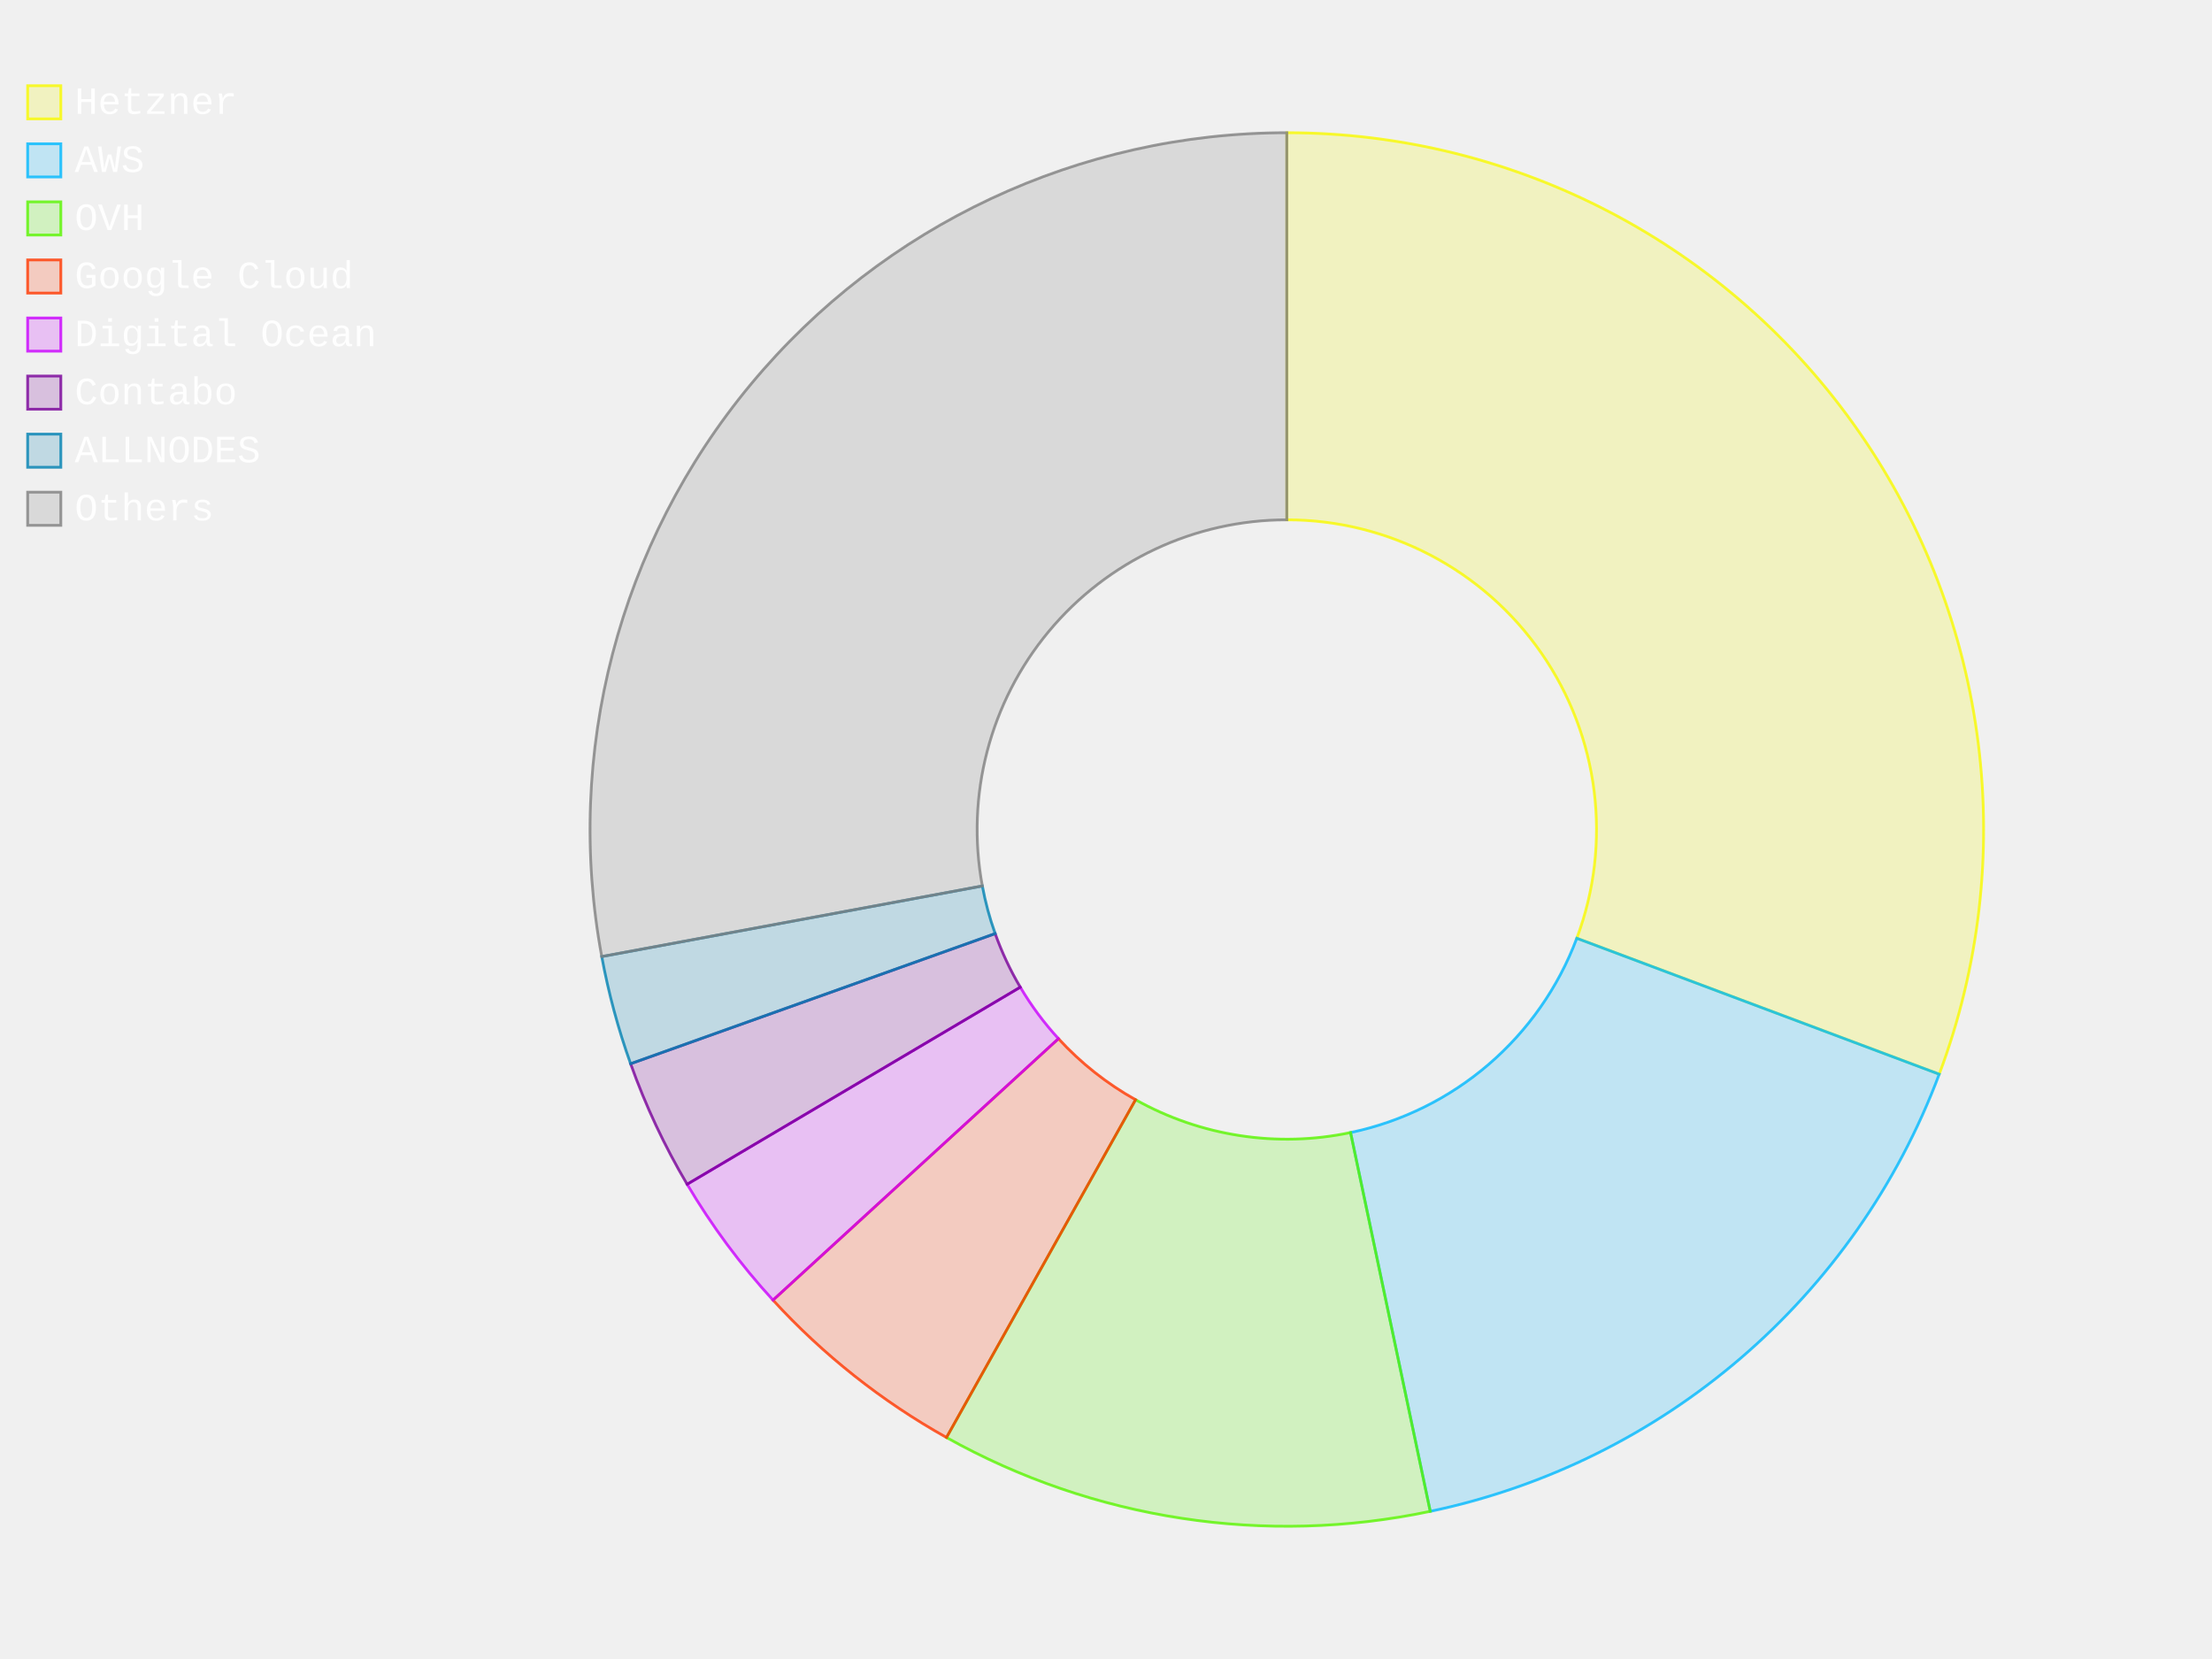
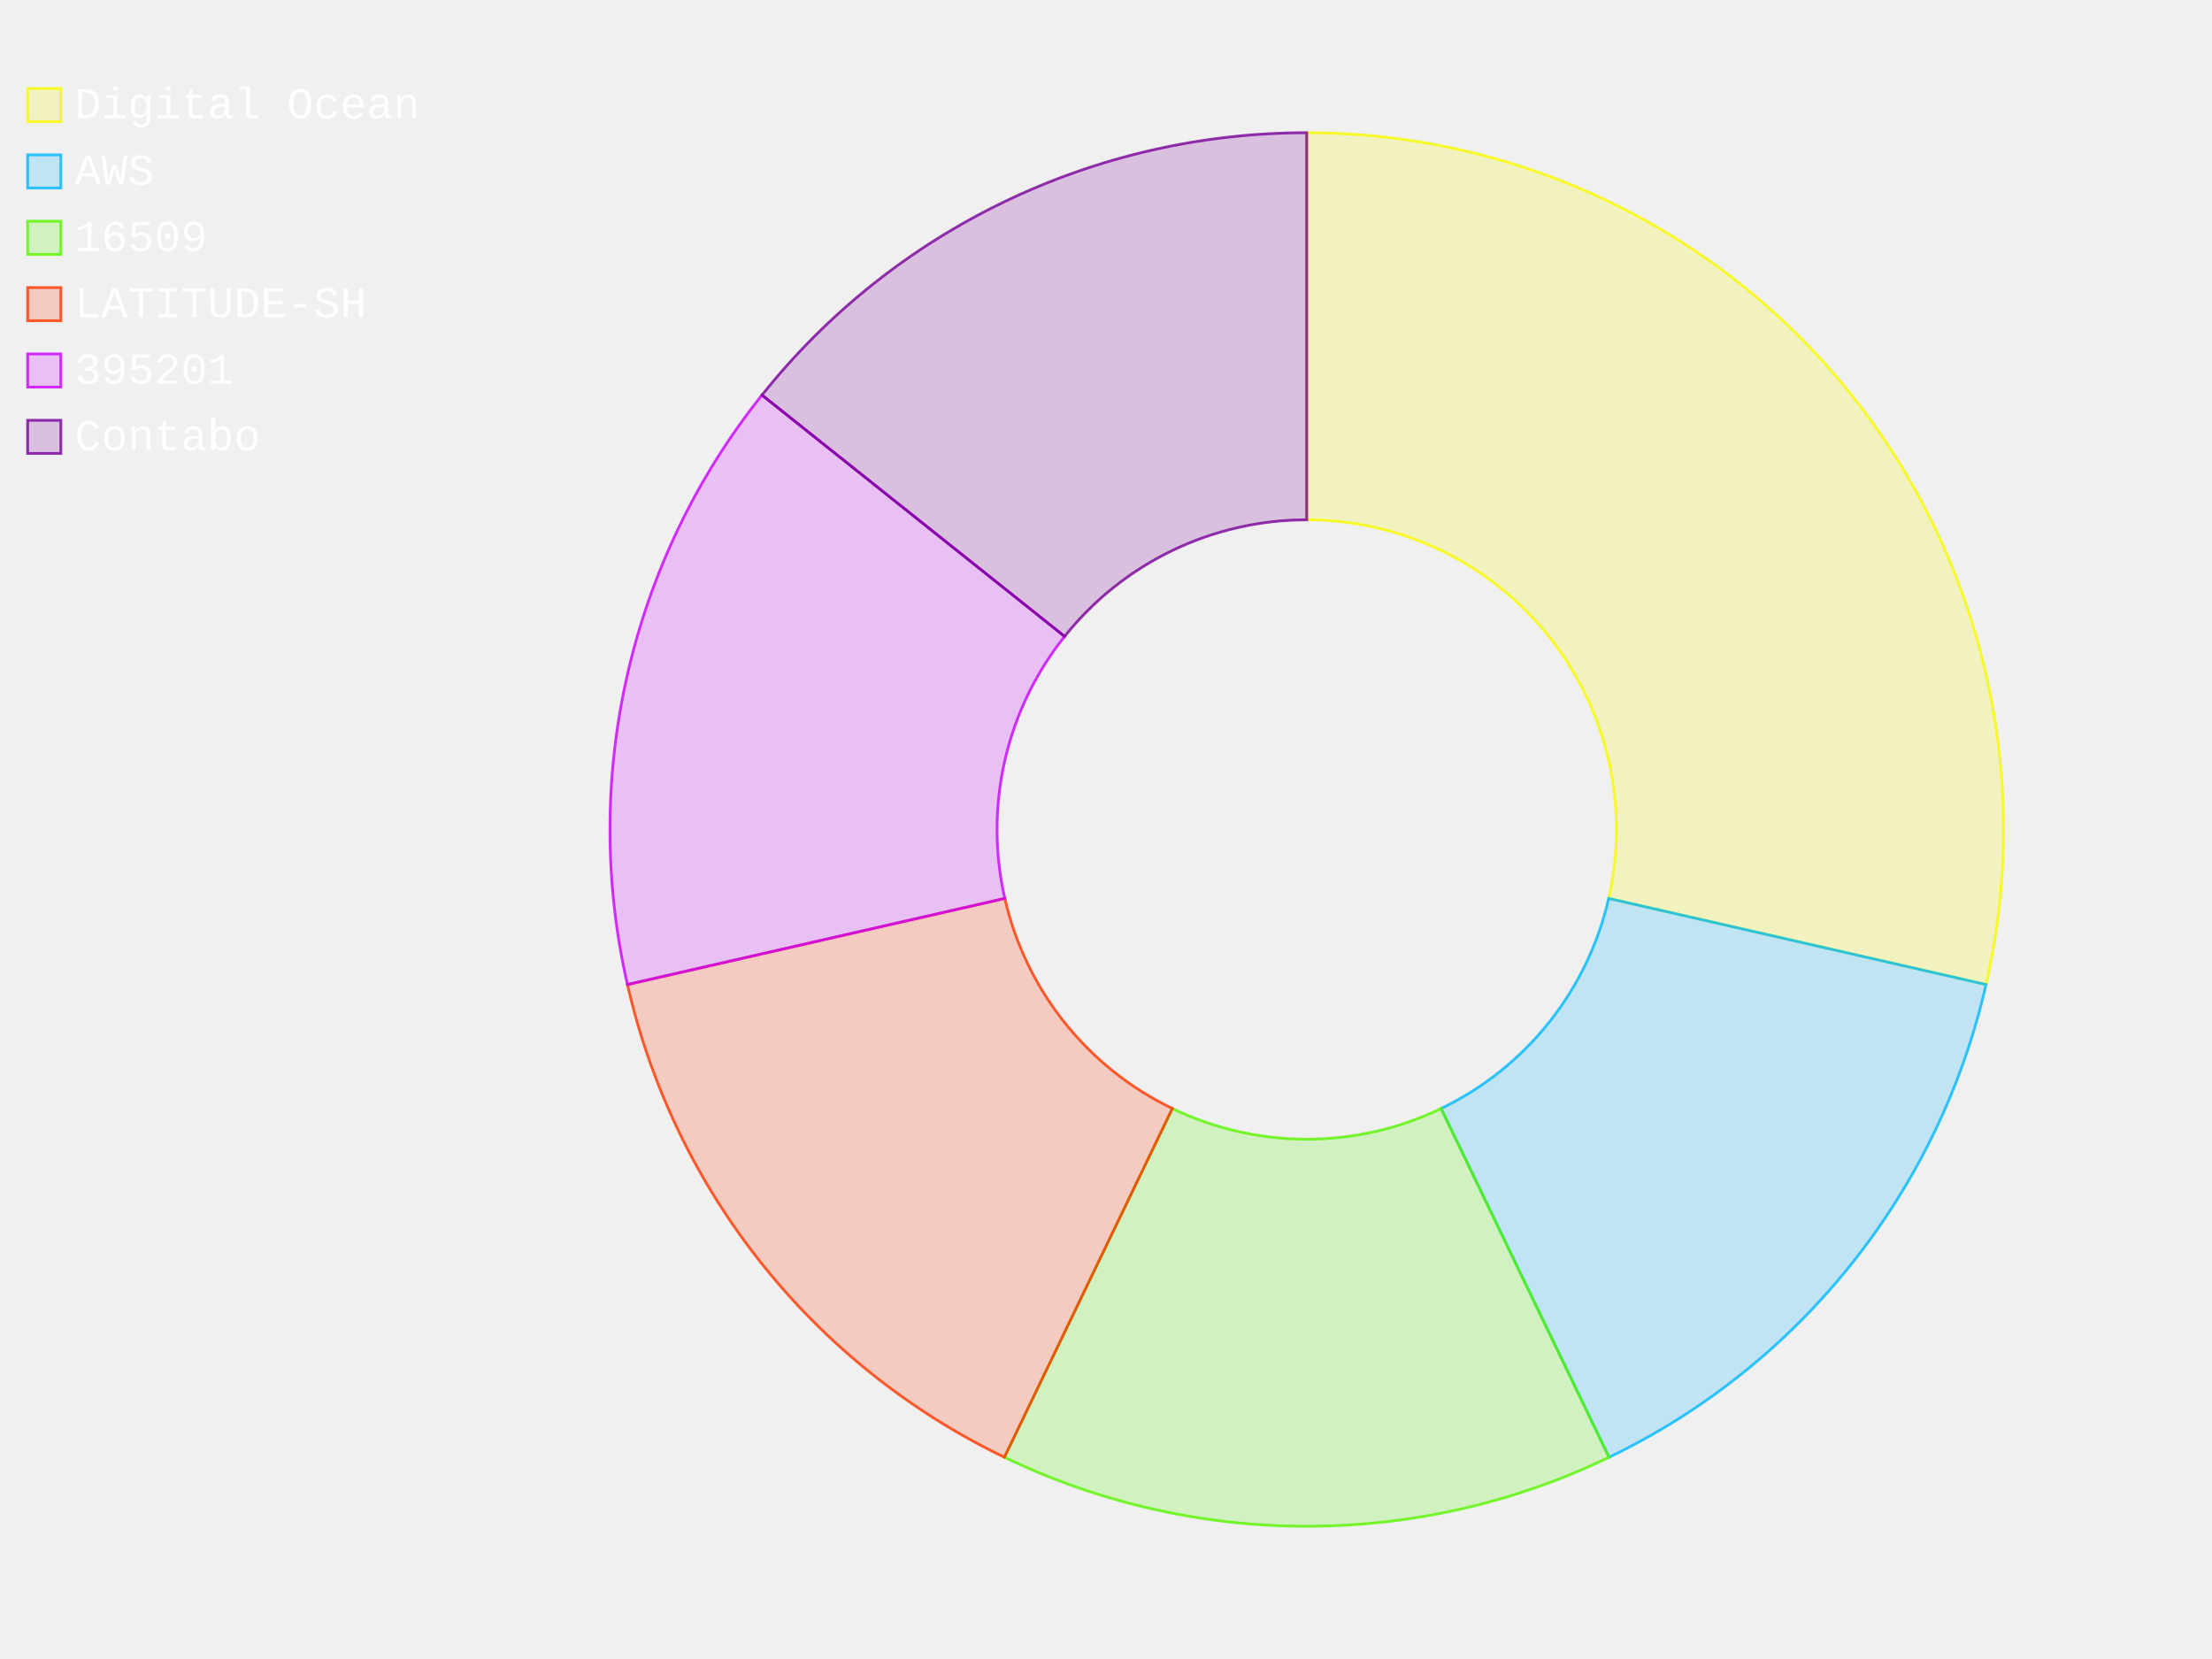
- <svg xmlns="http://www.w3.org/2000/svg" id="chart-077056bd-0351-4f9a-aa66-9e7b2f411288" class="pygal-chart" viewBox="0 0 800 600">
+ <svg xmlns="http://www.w3.org/2000/svg" id="chart-e544000d-4db9-4136-a915-7d8957f007a9" class="pygal-chart" viewBox="0 0 800 600">
  <defs>
-     <style type="text/css">#chart-077056bd-0351-4f9a-aa66-9e7b2f411288{-webkit-user-select:none;-webkit-font-smoothing:antialiased;font-family:Consolas,"Liberation Mono",Menlo,Courier,monospace}#chart-077056bd-0351-4f9a-aa66-9e7b2f411288 .title{font-family:Consolas,"Liberation Mono",Menlo,Courier,monospace;font-size:16px}#chart-077056bd-0351-4f9a-aa66-9e7b2f411288 .legends .legend text{font-family:Consolas,"Liberation Mono",Menlo,Courier,monospace;font-size:14px}#chart-077056bd-0351-4f9a-aa66-9e7b2f411288 .axis text{font-family:Consolas,"Liberation Mono",Menlo,Courier,monospace;font-size:10px}#chart-077056bd-0351-4f9a-aa66-9e7b2f411288 .axis text.major{font-family:Consolas,"Liberation Mono",Menlo,Courier,monospace;font-size:10px}#chart-077056bd-0351-4f9a-aa66-9e7b2f411288 .text-overlay text.value{font-family:Consolas,"Liberation Mono",Menlo,Courier,monospace;font-size:16px}#chart-077056bd-0351-4f9a-aa66-9e7b2f411288 .text-overlay text.label{font-family:Consolas,"Liberation Mono",Menlo,Courier,monospace;font-size:10px}#chart-077056bd-0351-4f9a-aa66-9e7b2f411288 .tooltip{font-family:Consolas,"Liberation Mono",Menlo,Courier,monospace;font-size:14px}#chart-077056bd-0351-4f9a-aa66-9e7b2f411288 text.no_data{font-family:Consolas,"Liberation Mono",Menlo,Courier,monospace;font-size:64px}
- #chart-077056bd-0351-4f9a-aa66-9e7b2f411288{background-color:transparent}#chart-077056bd-0351-4f9a-aa66-9e7b2f411288 path,#chart-077056bd-0351-4f9a-aa66-9e7b2f411288 line,#chart-077056bd-0351-4f9a-aa66-9e7b2f411288 rect,#chart-077056bd-0351-4f9a-aa66-9e7b2f411288 circle{-webkit-transition:250ms ease-in;-moz-transition:250ms ease-in;transition:250ms ease-in}#chart-077056bd-0351-4f9a-aa66-9e7b2f411288 .graph &gt; .background{fill:transparent}#chart-077056bd-0351-4f9a-aa66-9e7b2f411288 .plot &gt; .background{fill:transparent}#chart-077056bd-0351-4f9a-aa66-9e7b2f411288 .graph{fill:rgba(255,255,255,0.9)}#chart-077056bd-0351-4f9a-aa66-9e7b2f411288 text.no_data{fill:rgba(255,255,255,0.9)}#chart-077056bd-0351-4f9a-aa66-9e7b2f411288 .title{fill:rgba(255,255,255,0.9)}#chart-077056bd-0351-4f9a-aa66-9e7b2f411288 .legends .legend text{fill:rgba(255,255,255,0.9)}#chart-077056bd-0351-4f9a-aa66-9e7b2f411288 .legends .legend:hover text{fill:rgba(255,255,255,0.9)}#chart-077056bd-0351-4f9a-aa66-9e7b2f411288 .axis .line{stroke:rgba(255,255,255,0.9)}#chart-077056bd-0351-4f9a-aa66-9e7b2f411288 .axis .guide.line{stroke:rgba(255,255,255,0.9)}#chart-077056bd-0351-4f9a-aa66-9e7b2f411288 .axis .major.line{stroke:rgba(255,255,255,0.9)}#chart-077056bd-0351-4f9a-aa66-9e7b2f411288 .axis text.major{fill:rgba(255,255,255,0.9)}#chart-077056bd-0351-4f9a-aa66-9e7b2f411288 .axis.y .guides:hover .guide.line,#chart-077056bd-0351-4f9a-aa66-9e7b2f411288 .line-graph .axis.x .guides:hover .guide.line,#chart-077056bd-0351-4f9a-aa66-9e7b2f411288 .stackedline-graph .axis.x .guides:hover .guide.line,#chart-077056bd-0351-4f9a-aa66-9e7b2f411288 .xy-graph .axis.x .guides:hover .guide.line{stroke:rgba(255,255,255,0.9)}#chart-077056bd-0351-4f9a-aa66-9e7b2f411288 .axis .guides:hover text{fill:rgba(255,255,255,0.9)}#chart-077056bd-0351-4f9a-aa66-9e7b2f411288 .reactive{fill-opacity:.2;stroke-opacity:.8;stroke-width:1}#chart-077056bd-0351-4f9a-aa66-9e7b2f411288 .ci{stroke:rgba(255,255,255,0.9)}#chart-077056bd-0351-4f9a-aa66-9e7b2f411288 .reactive.active,#chart-077056bd-0351-4f9a-aa66-9e7b2f411288 .active .reactive{fill-opacity:.7;stroke-opacity:.9;stroke-width:4}#chart-077056bd-0351-4f9a-aa66-9e7b2f411288 .ci .reactive.active{stroke-width:1.5}#chart-077056bd-0351-4f9a-aa66-9e7b2f411288 .series text{fill:rgba(255,255,255,0.9)}#chart-077056bd-0351-4f9a-aa66-9e7b2f411288 .tooltip rect{fill:transparent;stroke:rgba(255,255,255,0.9);-webkit-transition:opacity 250ms ease-in;-moz-transition:opacity 250ms ease-in;transition:opacity 250ms ease-in}#chart-077056bd-0351-4f9a-aa66-9e7b2f411288 .tooltip .label{fill:rgba(255,255,255,0.9)}#chart-077056bd-0351-4f9a-aa66-9e7b2f411288 .tooltip .label{fill:rgba(255,255,255,0.9)}#chart-077056bd-0351-4f9a-aa66-9e7b2f411288 .tooltip .legend{font-size:.8em;fill:rgba(255,255,255,0.9)}#chart-077056bd-0351-4f9a-aa66-9e7b2f411288 .tooltip .x_label{font-size:.6em;fill:rgba(255,255,255,0.9)}#chart-077056bd-0351-4f9a-aa66-9e7b2f411288 .tooltip .xlink{font-size:.5em;text-decoration:underline}#chart-077056bd-0351-4f9a-aa66-9e7b2f411288 .tooltip .value{font-size:1.5em}#chart-077056bd-0351-4f9a-aa66-9e7b2f411288 .bound{font-size:.5em}#chart-077056bd-0351-4f9a-aa66-9e7b2f411288 .max-value{font-size:.75em;fill:rgba(255,255,255,0.9)}#chart-077056bd-0351-4f9a-aa66-9e7b2f411288 .map-element{fill:transparent;stroke:rgba(255,255,255,0.9) !important}#chart-077056bd-0351-4f9a-aa66-9e7b2f411288 .map-element .reactive{fill-opacity:inherit;stroke-opacity:inherit}#chart-077056bd-0351-4f9a-aa66-9e7b2f411288 .color-0,#chart-077056bd-0351-4f9a-aa66-9e7b2f411288 .color-0 a:visited{stroke:#f9fa00;fill:#f9fa00}#chart-077056bd-0351-4f9a-aa66-9e7b2f411288 .color-1,#chart-077056bd-0351-4f9a-aa66-9e7b2f411288 .color-1 a:visited{stroke:#01b8fe;fill:#01b8fe}#chart-077056bd-0351-4f9a-aa66-9e7b2f411288 .color-2,#chart-077056bd-0351-4f9a-aa66-9e7b2f411288 .color-2 a:visited{stroke:#59f500;fill:#59f500}#chart-077056bd-0351-4f9a-aa66-9e7b2f411288 .color-3,#chart-077056bd-0351-4f9a-aa66-9e7b2f411288 .color-3 a:visited{stroke:#ff3700;fill:#ff3700}#chart-077056bd-0351-4f9a-aa66-9e7b2f411288 .color-4,#chart-077056bd-0351-4f9a-aa66-9e7b2f411288 .color-4 a:visited{stroke:#c900fe;fill:#c900fe}#chart-077056bd-0351-4f9a-aa66-9e7b2f411288 .color-5,#chart-077056bd-0351-4f9a-aa66-9e7b2f411288 .color-5 a:visited{stroke:#780098;fill:#780098}#chart-077056bd-0351-4f9a-aa66-9e7b2f411288 .color-6,#chart-077056bd-0351-4f9a-aa66-9e7b2f411288 .color-6 a:visited{stroke:#0181b2;fill:#0181b2}#chart-077056bd-0351-4f9a-aa66-9e7b2f411288 .color-7,#chart-077056bd-0351-4f9a-aa66-9e7b2f411288 .color-7 a:visited{stroke:grey;fill:grey}#chart-077056bd-0351-4f9a-aa66-9e7b2f411288 .text-overlay .color-0 text{fill:black}#chart-077056bd-0351-4f9a-aa66-9e7b2f411288 .text-overlay .color-1 text{fill:black}#chart-077056bd-0351-4f9a-aa66-9e7b2f411288 .text-overlay .color-2 text{fill:black}#chart-077056bd-0351-4f9a-aa66-9e7b2f411288 .text-overlay .color-3 text{fill:black}#chart-077056bd-0351-4f9a-aa66-9e7b2f411288 .text-overlay .color-4 text{fill:black}#chart-077056bd-0351-4f9a-aa66-9e7b2f411288 .text-overlay .color-5 text{fill:black}#chart-077056bd-0351-4f9a-aa66-9e7b2f411288 .text-overlay .color-6 text{fill:black}#chart-077056bd-0351-4f9a-aa66-9e7b2f411288 .text-overlay .color-7 text{fill:white}
- #chart-077056bd-0351-4f9a-aa66-9e7b2f411288 text.no_data{text-anchor:middle}#chart-077056bd-0351-4f9a-aa66-9e7b2f411288 .guide.line{fill:none}#chart-077056bd-0351-4f9a-aa66-9e7b2f411288 .centered{text-anchor:middle}#chart-077056bd-0351-4f9a-aa66-9e7b2f411288 .title{text-anchor:middle}#chart-077056bd-0351-4f9a-aa66-9e7b2f411288 .legends .legend text{fill-opacity:1}#chart-077056bd-0351-4f9a-aa66-9e7b2f411288 .axis.x text{text-anchor:middle}#chart-077056bd-0351-4f9a-aa66-9e7b2f411288 .axis.x:not(.web) text[transform]{text-anchor:start}#chart-077056bd-0351-4f9a-aa66-9e7b2f411288 .axis.x:not(.web) text[transform].backwards{text-anchor:end}#chart-077056bd-0351-4f9a-aa66-9e7b2f411288 .axis.y text{text-anchor:end}#chart-077056bd-0351-4f9a-aa66-9e7b2f411288 .axis.y text[transform].backwards{text-anchor:start}#chart-077056bd-0351-4f9a-aa66-9e7b2f411288 .axis.y2 text{text-anchor:start}#chart-077056bd-0351-4f9a-aa66-9e7b2f411288 .axis.y2 text[transform].backwards{text-anchor:end}#chart-077056bd-0351-4f9a-aa66-9e7b2f411288 .axis .guide.line{stroke-dasharray:4,4;stroke:black}#chart-077056bd-0351-4f9a-aa66-9e7b2f411288 .axis .major.guide.line{stroke-dasharray:6,6;stroke:black}#chart-077056bd-0351-4f9a-aa66-9e7b2f411288 .horizontal .axis.y .guide.line,#chart-077056bd-0351-4f9a-aa66-9e7b2f411288 .horizontal .axis.y2 .guide.line,#chart-077056bd-0351-4f9a-aa66-9e7b2f411288 .vertical .axis.x .guide.line{opacity:0}#chart-077056bd-0351-4f9a-aa66-9e7b2f411288 .horizontal .axis.always_show .guide.line,#chart-077056bd-0351-4f9a-aa66-9e7b2f411288 .vertical .axis.always_show .guide.line{opacity:1 !important}#chart-077056bd-0351-4f9a-aa66-9e7b2f411288 .axis.y .guides:hover .guide.line,#chart-077056bd-0351-4f9a-aa66-9e7b2f411288 .axis.y2 .guides:hover .guide.line,#chart-077056bd-0351-4f9a-aa66-9e7b2f411288 .axis.x .guides:hover .guide.line{opacity:1}#chart-077056bd-0351-4f9a-aa66-9e7b2f411288 .axis .guides:hover text{opacity:1}#chart-077056bd-0351-4f9a-aa66-9e7b2f411288 .nofill{fill:none}#chart-077056bd-0351-4f9a-aa66-9e7b2f411288 .subtle-fill{fill-opacity:.2}#chart-077056bd-0351-4f9a-aa66-9e7b2f411288 .dot{stroke-width:1px;fill-opacity:1;stroke-opacity:1}#chart-077056bd-0351-4f9a-aa66-9e7b2f411288 .dot.active{stroke-width:5px}#chart-077056bd-0351-4f9a-aa66-9e7b2f411288 .dot.negative{fill:transparent}#chart-077056bd-0351-4f9a-aa66-9e7b2f411288 text,#chart-077056bd-0351-4f9a-aa66-9e7b2f411288 tspan{stroke:none !important}#chart-077056bd-0351-4f9a-aa66-9e7b2f411288 .series text.active{opacity:1}#chart-077056bd-0351-4f9a-aa66-9e7b2f411288 .tooltip rect{fill-opacity:.95;stroke-width:.5}#chart-077056bd-0351-4f9a-aa66-9e7b2f411288 .tooltip text{fill-opacity:1}#chart-077056bd-0351-4f9a-aa66-9e7b2f411288 .showable{visibility:hidden}#chart-077056bd-0351-4f9a-aa66-9e7b2f411288 .showable.shown{visibility:visible}#chart-077056bd-0351-4f9a-aa66-9e7b2f411288 .gauge-background{fill:rgba(229,229,229,1);stroke:none}#chart-077056bd-0351-4f9a-aa66-9e7b2f411288 .bg-lines{stroke:transparent;stroke-width:2px}</style>
+     <style type="text/css">#chart-e544000d-4db9-4136-a915-7d8957f007a9{-webkit-user-select:none;-webkit-font-smoothing:antialiased;font-family:Consolas,"Liberation Mono",Menlo,Courier,monospace}#chart-e544000d-4db9-4136-a915-7d8957f007a9 .title{font-family:Consolas,"Liberation Mono",Menlo,Courier,monospace;font-size:16px}#chart-e544000d-4db9-4136-a915-7d8957f007a9 .legends .legend text{font-family:Consolas,"Liberation Mono",Menlo,Courier,monospace;font-size:16px}#chart-e544000d-4db9-4136-a915-7d8957f007a9 .axis text{font-family:Consolas,"Liberation Mono",Menlo,Courier,monospace;font-size:16px}#chart-e544000d-4db9-4136-a915-7d8957f007a9 .axis text.major{font-family:Consolas,"Liberation Mono",Menlo,Courier,monospace;font-size:16px}#chart-e544000d-4db9-4136-a915-7d8957f007a9 .text-overlay text.value{font-family:Consolas,"Liberation Mono",Menlo,Courier,monospace;font-size:16px}#chart-e544000d-4db9-4136-a915-7d8957f007a9 .text-overlay text.label{font-family:Consolas,"Liberation Mono",Menlo,Courier,monospace;font-size:10px}#chart-e544000d-4db9-4136-a915-7d8957f007a9 .tooltip{font-family:Consolas,"Liberation Mono",Menlo,Courier,monospace;font-size:14px}#chart-e544000d-4db9-4136-a915-7d8957f007a9 text.no_data{font-family:Consolas,"Liberation Mono",Menlo,Courier,monospace;font-size:64px}
+ #chart-e544000d-4db9-4136-a915-7d8957f007a9{background-color:transparent}#chart-e544000d-4db9-4136-a915-7d8957f007a9 path,#chart-e544000d-4db9-4136-a915-7d8957f007a9 line,#chart-e544000d-4db9-4136-a915-7d8957f007a9 rect,#chart-e544000d-4db9-4136-a915-7d8957f007a9 circle{-webkit-transition:250ms ease-in;-moz-transition:250ms ease-in;transition:250ms ease-in}#chart-e544000d-4db9-4136-a915-7d8957f007a9 .graph &gt; .background{fill:transparent}#chart-e544000d-4db9-4136-a915-7d8957f007a9 .plot &gt; .background{fill:transparent}#chart-e544000d-4db9-4136-a915-7d8957f007a9 .graph{fill:rgba(255,255,255,0.9)}#chart-e544000d-4db9-4136-a915-7d8957f007a9 text.no_data{fill:rgba(255,255,255,0.9)}#chart-e544000d-4db9-4136-a915-7d8957f007a9 .title{fill:rgba(255,255,255,0.9)}#chart-e544000d-4db9-4136-a915-7d8957f007a9 .legends .legend text{fill:rgba(255,255,255,0.9)}#chart-e544000d-4db9-4136-a915-7d8957f007a9 .legends .legend:hover text{fill:rgba(255,255,255,0.9)}#chart-e544000d-4db9-4136-a915-7d8957f007a9 .axis .line{stroke:rgba(255,255,255,0.9)}#chart-e544000d-4db9-4136-a915-7d8957f007a9 .axis .guide.line{stroke:rgba(255,255,255,0.9)}#chart-e544000d-4db9-4136-a915-7d8957f007a9 .axis .major.line{stroke:rgba(255,255,255,0.9)}#chart-e544000d-4db9-4136-a915-7d8957f007a9 .axis text.major{fill:rgba(255,255,255,0.9)}#chart-e544000d-4db9-4136-a915-7d8957f007a9 .axis.y .guides:hover .guide.line,#chart-e544000d-4db9-4136-a915-7d8957f007a9 .line-graph .axis.x .guides:hover .guide.line,#chart-e544000d-4db9-4136-a915-7d8957f007a9 .stackedline-graph .axis.x .guides:hover .guide.line,#chart-e544000d-4db9-4136-a915-7d8957f007a9 .xy-graph .axis.x .guides:hover .guide.line{stroke:rgba(255,255,255,0.9)}#chart-e544000d-4db9-4136-a915-7d8957f007a9 .axis .guides:hover text{fill:rgba(255,255,255,0.9)}#chart-e544000d-4db9-4136-a915-7d8957f007a9 .reactive{fill-opacity:.2;stroke-opacity:.8;stroke-width:1}#chart-e544000d-4db9-4136-a915-7d8957f007a9 .ci{stroke:rgba(255,255,255,0.9)}#chart-e544000d-4db9-4136-a915-7d8957f007a9 .reactive.active,#chart-e544000d-4db9-4136-a915-7d8957f007a9 .active .reactive{fill-opacity:.7;stroke-opacity:.9;stroke-width:4}#chart-e544000d-4db9-4136-a915-7d8957f007a9 .ci .reactive.active{stroke-width:1.5}#chart-e544000d-4db9-4136-a915-7d8957f007a9 .series text{fill:rgba(255,255,255,0.9)}#chart-e544000d-4db9-4136-a915-7d8957f007a9 .tooltip rect{fill:transparent;stroke:rgba(255,255,255,0.9);-webkit-transition:opacity 250ms ease-in;-moz-transition:opacity 250ms ease-in;transition:opacity 250ms ease-in}#chart-e544000d-4db9-4136-a915-7d8957f007a9 .tooltip .label{fill:rgba(255,255,255,0.9)}#chart-e544000d-4db9-4136-a915-7d8957f007a9 .tooltip .label{fill:rgba(255,255,255,0.9)}#chart-e544000d-4db9-4136-a915-7d8957f007a9 .tooltip .legend{font-size:.8em;fill:rgba(255,255,255,0.9)}#chart-e544000d-4db9-4136-a915-7d8957f007a9 .tooltip .x_label{font-size:.6em;fill:rgba(255,255,255,0.9)}#chart-e544000d-4db9-4136-a915-7d8957f007a9 .tooltip .xlink{font-size:.5em;text-decoration:underline}#chart-e544000d-4db9-4136-a915-7d8957f007a9 .tooltip .value{font-size:1.5em}#chart-e544000d-4db9-4136-a915-7d8957f007a9 .bound{font-size:.5em}#chart-e544000d-4db9-4136-a915-7d8957f007a9 .max-value{font-size:.75em;fill:rgba(255,255,255,0.9)}#chart-e544000d-4db9-4136-a915-7d8957f007a9 .map-element{fill:transparent;stroke:rgba(255,255,255,0.9) !important}#chart-e544000d-4db9-4136-a915-7d8957f007a9 .map-element .reactive{fill-opacity:inherit;stroke-opacity:inherit}#chart-e544000d-4db9-4136-a915-7d8957f007a9 .color-0,#chart-e544000d-4db9-4136-a915-7d8957f007a9 .color-0 a:visited{stroke:#f9fa00;fill:#f9fa00}#chart-e544000d-4db9-4136-a915-7d8957f007a9 .color-1,#chart-e544000d-4db9-4136-a915-7d8957f007a9 .color-1 a:visited{stroke:#01b8fe;fill:#01b8fe}#chart-e544000d-4db9-4136-a915-7d8957f007a9 .color-2,#chart-e544000d-4db9-4136-a915-7d8957f007a9 .color-2 a:visited{stroke:#59f500;fill:#59f500}#chart-e544000d-4db9-4136-a915-7d8957f007a9 .color-3,#chart-e544000d-4db9-4136-a915-7d8957f007a9 .color-3 a:visited{stroke:#ff3700;fill:#ff3700}#chart-e544000d-4db9-4136-a915-7d8957f007a9 .color-4,#chart-e544000d-4db9-4136-a915-7d8957f007a9 .color-4 a:visited{stroke:#c900fe;fill:#c900fe}#chart-e544000d-4db9-4136-a915-7d8957f007a9 .color-5,#chart-e544000d-4db9-4136-a915-7d8957f007a9 .color-5 a:visited{stroke:#780098;fill:#780098}#chart-e544000d-4db9-4136-a915-7d8957f007a9 .text-overlay .color-0 text{fill:black}#chart-e544000d-4db9-4136-a915-7d8957f007a9 .text-overlay .color-1 text{fill:black}#chart-e544000d-4db9-4136-a915-7d8957f007a9 .text-overlay .color-2 text{fill:black}#chart-e544000d-4db9-4136-a915-7d8957f007a9 .text-overlay .color-3 text{fill:black}#chart-e544000d-4db9-4136-a915-7d8957f007a9 .text-overlay .color-4 text{fill:black}#chart-e544000d-4db9-4136-a915-7d8957f007a9 .text-overlay .color-5 text{fill:black}
+ #chart-e544000d-4db9-4136-a915-7d8957f007a9 text.no_data{text-anchor:middle}#chart-e544000d-4db9-4136-a915-7d8957f007a9 .guide.line{fill:none}#chart-e544000d-4db9-4136-a915-7d8957f007a9 .centered{text-anchor:middle}#chart-e544000d-4db9-4136-a915-7d8957f007a9 .title{text-anchor:middle}#chart-e544000d-4db9-4136-a915-7d8957f007a9 .legends .legend text{fill-opacity:1}#chart-e544000d-4db9-4136-a915-7d8957f007a9 .axis.x text{text-anchor:middle}#chart-e544000d-4db9-4136-a915-7d8957f007a9 .axis.x:not(.web) text[transform]{text-anchor:start}#chart-e544000d-4db9-4136-a915-7d8957f007a9 .axis.x:not(.web) text[transform].backwards{text-anchor:end}#chart-e544000d-4db9-4136-a915-7d8957f007a9 .axis.y text{text-anchor:end}#chart-e544000d-4db9-4136-a915-7d8957f007a9 .axis.y text[transform].backwards{text-anchor:start}#chart-e544000d-4db9-4136-a915-7d8957f007a9 .axis.y2 text{text-anchor:start}#chart-e544000d-4db9-4136-a915-7d8957f007a9 .axis.y2 text[transform].backwards{text-anchor:end}#chart-e544000d-4db9-4136-a915-7d8957f007a9 .axis .guide.line{stroke-dasharray:4,4;stroke:black}#chart-e544000d-4db9-4136-a915-7d8957f007a9 .axis .major.guide.line{stroke-dasharray:6,6;stroke:black}#chart-e544000d-4db9-4136-a915-7d8957f007a9 .horizontal .axis.y .guide.line,#chart-e544000d-4db9-4136-a915-7d8957f007a9 .horizontal .axis.y2 .guide.line,#chart-e544000d-4db9-4136-a915-7d8957f007a9 .vertical .axis.x .guide.line{opacity:0}#chart-e544000d-4db9-4136-a915-7d8957f007a9 .horizontal .axis.always_show .guide.line,#chart-e544000d-4db9-4136-a915-7d8957f007a9 .vertical .axis.always_show .guide.line{opacity:1 !important}#chart-e544000d-4db9-4136-a915-7d8957f007a9 .axis.y .guides:hover .guide.line,#chart-e544000d-4db9-4136-a915-7d8957f007a9 .axis.y2 .guides:hover .guide.line,#chart-e544000d-4db9-4136-a915-7d8957f007a9 .axis.x .guides:hover .guide.line{opacity:1}#chart-e544000d-4db9-4136-a915-7d8957f007a9 .axis .guides:hover text{opacity:1}#chart-e544000d-4db9-4136-a915-7d8957f007a9 .nofill{fill:none}#chart-e544000d-4db9-4136-a915-7d8957f007a9 .subtle-fill{fill-opacity:.2}#chart-e544000d-4db9-4136-a915-7d8957f007a9 .dot{stroke-width:1px;fill-opacity:1;stroke-opacity:1}#chart-e544000d-4db9-4136-a915-7d8957f007a9 .dot.active{stroke-width:5px}#chart-e544000d-4db9-4136-a915-7d8957f007a9 .dot.negative{fill:transparent}#chart-e544000d-4db9-4136-a915-7d8957f007a9 text,#chart-e544000d-4db9-4136-a915-7d8957f007a9 tspan{stroke:none !important}#chart-e544000d-4db9-4136-a915-7d8957f007a9 .series text.active{opacity:1}#chart-e544000d-4db9-4136-a915-7d8957f007a9 .tooltip rect{fill-opacity:.95;stroke-width:.5}#chart-e544000d-4db9-4136-a915-7d8957f007a9 .tooltip text{fill-opacity:1}#chart-e544000d-4db9-4136-a915-7d8957f007a9 .showable{visibility:hidden}#chart-e544000d-4db9-4136-a915-7d8957f007a9 .showable.shown{visibility:visible}#chart-e544000d-4db9-4136-a915-7d8957f007a9 .gauge-background{fill:rgba(229,229,229,1);stroke:none}#chart-e544000d-4db9-4136-a915-7d8957f007a9 .bg-lines{stroke:transparent;stroke-width:2px}</style>
  </defs>
  <g class="graph pie-graph vertical">
    <rect x="0" y="0" width="800" height="600" class="background" />
-     <g transform="translate(151, 20)" class="plot">
-       <rect x="0" y="0" width="628.8" height="560" class="background" />
+     <g transform="translate(166, 20)" class="plot">
+       <rect x="0" y="0" width="613.2" height="560" class="background" />
      <g class="series serie-0 color-0">
        <g class="slices">
          <g class="slice">
-             <path d="M314.4 28 A252 252 0 0 1 550.351 368.493 L419.267 319.33 A112 112 0 0 0 314.4 168 z" class="slice reactive tooltip-trigger" />
+             <path d="M306.6 28 A252 252 0 0 1 552.282 336.075 L415.792 304.922 A112 112 0 0 0 306.6 168 z" class="slice reactive tooltip-trigger" />
          </g>
        </g>
      </g>
      <g class="series serie-1 color-1">
        <g class="slices">
          <g class="slice">
-             <path d="M550.351 368.493 A252 252 0 0 1 366.27 526.604 L337.453 389.602 A112 112 0 0 0 419.267 319.33 z" class="slice reactive tooltip-trigger" />
+             <path d="M552.282 336.075 A252 252 0 0 1 415.939 507.044 L355.195 380.909 A112 112 0 0 0 415.792 304.922 z" class="slice reactive tooltip-trigger" />
          </g>
        </g>
      </g>
      <g class="series serie-2 color-2">
        <g class="slices">
          <g class="slice">
-             <path d="M366.27 526.604 A252 252 0 0 1 191.311 499.894 L259.694 377.73 A112 112 0 0 0 337.453 389.602 z" class="slice reactive tooltip-trigger" />
+             <path d="M415.939 507.044 A252 252 0 0 1 197.261 507.044 L258.005 380.909 A112 112 0 0 0 355.195 380.909 z" class="slice reactive tooltip-trigger" />
          </g>
        </g>
      </g>
      <g class="series serie-3 color-3">
        <g class="slices">
          <g class="slice">
-             <path d="M191.311 499.894 A252 252 0 0 1 128.568 450.208 L231.808 355.648 A112 112 0 0 0 259.694 377.73 z" class="slice reactive tooltip-trigger" />
+             <path d="M197.261 507.044 A252 252 0 0 1 60.918 336.075 L197.408 304.922 A112 112 0 0 0 258.005 380.909 z" class="slice reactive tooltip-trigger" />
          </g>
        </g>
      </g>
      <g class="series serie-4 color-4">
        <g class="slices">
          <g class="slice">
-             <path d="M128.568 450.208 A252 252 0 0 1 97.513 408.313 L218.006 337.028 A112 112 0 0 0 231.808 355.648 z" class="slice reactive tooltip-trigger" />
+             <path d="M60.918 336.075 A252 252 0 0 1 109.578 122.881 L219.035 210.169 A112 112 0 0 0 197.408 304.922 z" class="slice reactive tooltip-trigger" />
          </g>
        </g>
      </g>
      <g class="series serie-5 color-5">
        <g class="slices">
          <g class="slice">
-             <path d="M97.513 408.313 A252 252 0 0 1 77.067 364.719 L208.919 317.653 A112 112 0 0 0 218.006 337.028 z" class="slice reactive tooltip-trigger" />
-           </g>
-         </g>
-       </g>
-       <g class="series serie-6 color-6">
-         <g class="slices">
-           <g class="slice">
-             <path d="M77.067 364.719 A252 252 0 0 1 66.626 325.956 L204.278 300.425 A112 112 0 0 0 208.919 317.653 z" class="slice reactive tooltip-trigger" />
-           </g>
-         </g>
-       </g>
-       <g class="series serie-7 color-7">
-         <g class="slices">
-           <g class="slice">
-             <path d="M66.626 325.956 A252 252 0 0 1 314.4 28 L314.4 168 A112 112 0 0 0 204.278 300.425 z" class="slice reactive tooltip-trigger" />
+             <path d="M109.578 122.881 A252 252 0 0 1 306.6 28 L306.6 168 A112 112 0 0 0 219.035 210.169 z" class="slice reactive tooltip-trigger" />
          </g>
        </g>
      </g>
    </g>
    <g class="titles" />
-     <g transform="translate(151, 20)" class="plot overlay">
+     <g transform="translate(166, 20)" class="plot overlay">
      <g class="series serie-0 color-0" />
      <g class="series serie-1 color-1" />
      <g class="series serie-2 color-2" />
      <g class="series serie-3 color-3" />
      <g class="series serie-4 color-4" />
      <g class="series serie-5 color-5" />
-       <g class="series serie-6 color-6" />
-       <g class="series serie-7 color-7" />
    </g>
-     <g transform="translate(151, 20)" class="plot text-overlay">
+     <g transform="translate(166, 20)" class="plot text-overlay">
      <g class="series serie-0 color-0" />
      <g class="series serie-1 color-1" />
      <g class="series serie-2 color-2" />
      <g class="series serie-3 color-3" />
      <g class="series serie-4 color-4" />
      <g class="series serie-5 color-5" />
-       <g class="series serie-6 color-6" />
-       <g class="series serie-7 color-7" />
    </g>
-     <g transform="translate(151, 20)" class="plot tooltip-overlay">
+     <g transform="translate(166, 20)" class="plot tooltip-overlay">
      <g transform="translate(0 0)" style="opacity: 0" class="tooltip">
        <rect rx="0" ry="0" width="0" height="0" class="tooltip-box" />
        <g class="text" />
      </g>
    </g>
    <g transform="translate(10, 30)" class="legends">
      <g id="activate-serie-0" class="legend reactive activate-serie">
-         <rect x="0.0" y="1.0" width="12" height="12" class="color-0 reactive" />
-         <text x="17.0" y="11.2">Hetzner</text>
+         <rect x="0.0" y="2.0" width="12" height="12" class="color-0 reactive" />
+         <text x="17.0" y="12.8">Digital Ocean</text>
      </g>
      <g id="activate-serie-1" class="legend reactive activate-serie">
-         <rect x="0.0" y="22.0" width="12" height="12" class="color-1 reactive" />
-         <text x="17.0" y="32.2">AWS</text>
+         <rect x="0.0" y="26.0" width="12" height="12" class="color-1 reactive" />
+         <text x="17.0" y="36.8">AWS</text>
      </g>
      <g id="activate-serie-2" class="legend reactive activate-serie">
-         <rect x="0.0" y="43.0" width="12" height="12" class="color-2 reactive" />
-         <text x="17.0" y="53.2">OVH</text>
+         <rect x="0.0" y="50.0" width="12" height="12" class="color-2 reactive" />
+         <text x="17.0" y="60.8">16509</text>
      </g>
      <g id="activate-serie-3" class="legend reactive activate-serie">
-         <rect x="0.0" y="64.0" width="12" height="12" class="color-3 reactive" />
-         <text x="17.0" y="74.2">Google Cloud</text>
+         <rect x="0.0" y="74.0" width="12" height="12" class="color-3 reactive" />
+         <text x="17.0" y="84.8">LATITUDE-SH</text>
      </g>
      <g id="activate-serie-4" class="legend reactive activate-serie">
-         <rect x="0.0" y="85.0" width="12" height="12" class="color-4 reactive" />
-         <text x="17.0" y="95.2">Digital Ocean</text>
+         <rect x="0.0" y="98.0" width="12" height="12" class="color-4 reactive" />
+         <text x="17.0" y="108.8">395201</text>
      </g>
      <g id="activate-serie-5" class="legend reactive activate-serie">
-         <rect x="0.0" y="106.0" width="12" height="12" class="color-5 reactive" />
-         <text x="17.0" y="116.2">Contabo</text>
-       </g>
-       <g id="activate-serie-6" class="legend reactive activate-serie">
-         <rect x="0.0" y="127.0" width="12" height="12" class="color-6 reactive" />
-         <text x="17.0" y="137.2">ALLNODES</text>
-       </g>
-       <g id="activate-serie-7" class="legend reactive activate-serie">
-         <rect x="0.0" y="148.0" width="12" height="12" class="color-7 reactive" />
-         <text x="17.0" y="158.2">Others</text>
+         <rect x="0.0" y="122.0" width="12" height="12" class="color-5 reactive" />
+         <text x="17.0" y="132.8">Contabo</text>
      </g>
    </g>
    <g transform="translate(790, 30)" class="legends" />
  </g>
</svg>
